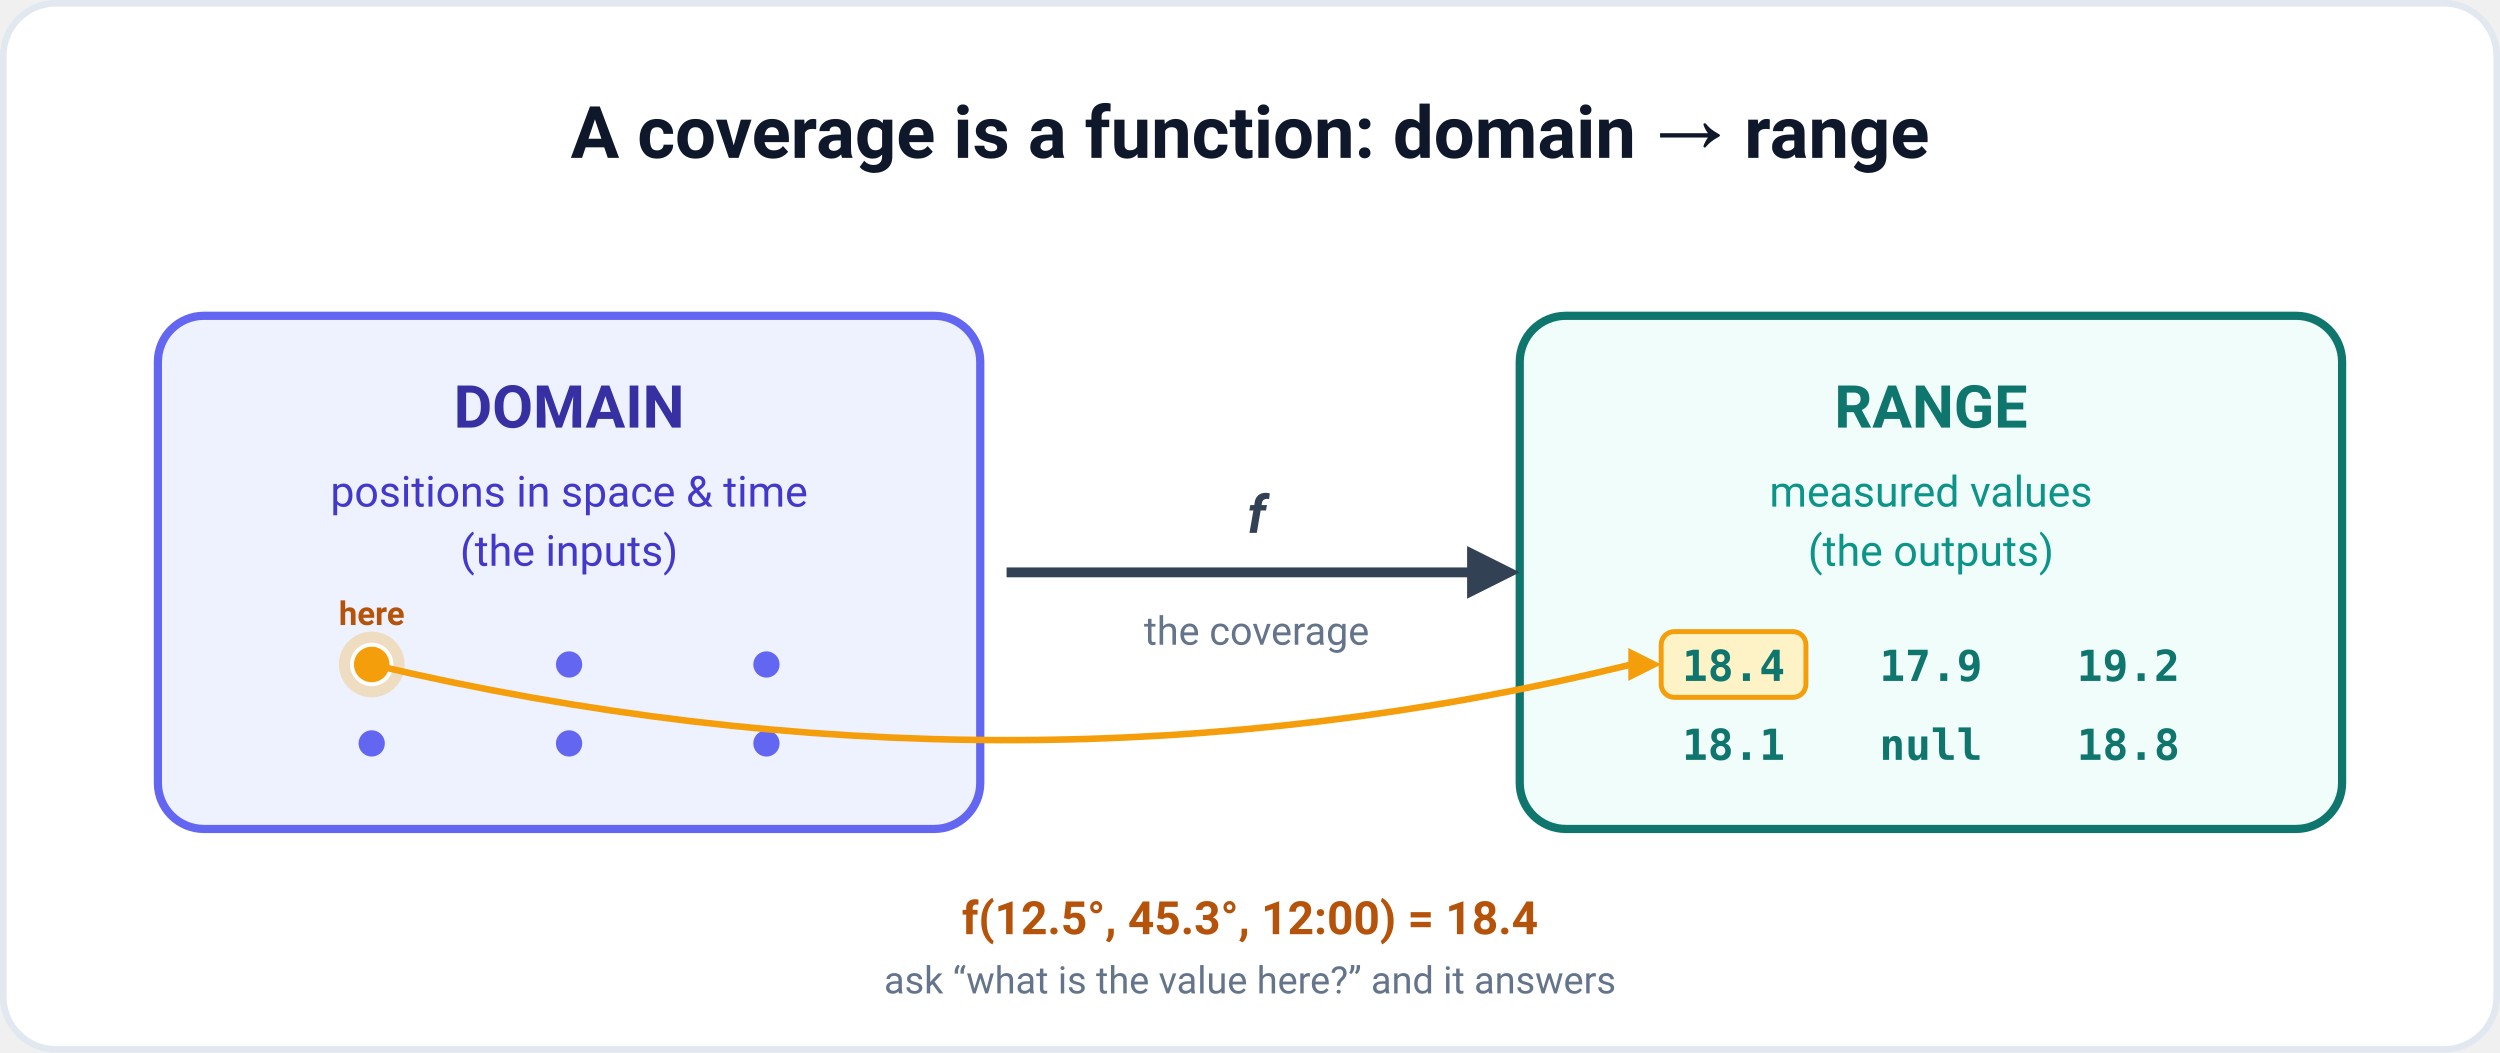
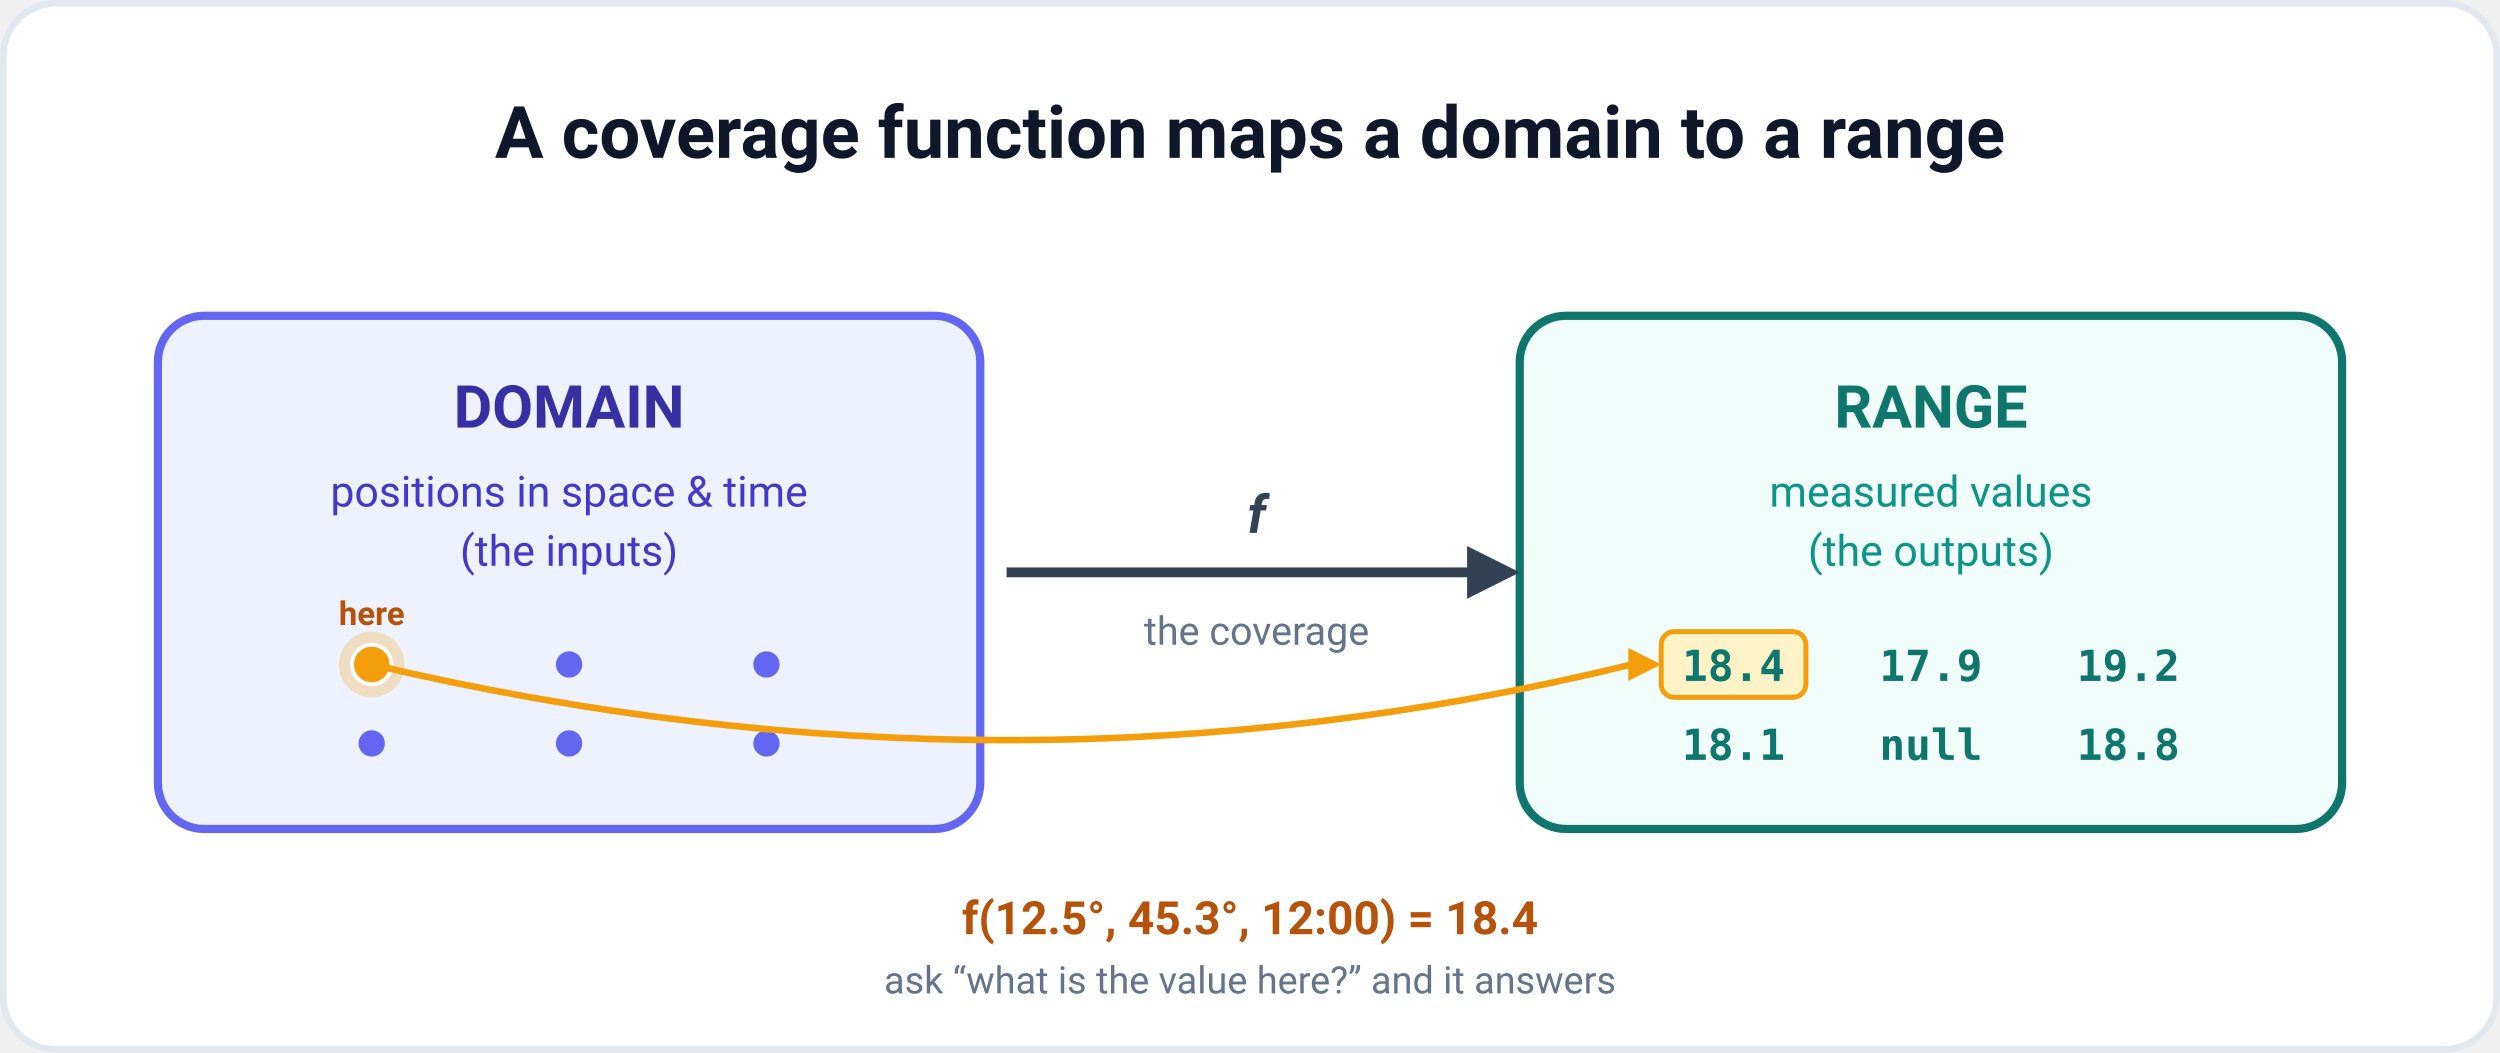
<svg xmlns="http://www.w3.org/2000/svg" viewBox="0 0 760 320" role="img" aria-labelledby="cf-title cf-desc" font-family="-apple-system, BlinkMacSystemFont, 'Segoe UI', Roboto, Helvetica, Arial, sans-serif">
  <rect x="1" y="1" width="758" height="318" rx="16" fill="#ffffff" stroke="#e2e8f0" stroke-width="2" />
-   <text x="380" y="48" text-anchor="middle" font-size="22" font-weight="700" fill="#0f172a">A coverage is a function: domain → range</text>
+   <text x="380" y="48" text-anchor="middle" font-size="22" font-weight="700" fill="#0f172a">A coverage function maps a domain to a range</text>
  <rect x="48" y="96" width="250" height="156" rx="14" fill="#eef2ff" stroke="#6366f1" stroke-width="2.5" />
  <text x="173" y="130" text-anchor="middle" font-size="18" font-weight="700" fill="#3730a3">DOMAIN</text>
  <text x="173" y="154" text-anchor="middle" font-size="13" fill="#4338ca">positions in space &amp; time</text>
  <text x="173" y="172" text-anchor="middle" font-size="13" fill="#4338ca">(the inputs)</text>
  <g fill="#6366f1">
    <circle cx="113" cy="202" r="4" />
    <circle cx="173" cy="202" r="4" />
    <circle cx="233" cy="202" r="4" />
    <circle cx="113" cy="226" r="4" />
    <circle cx="173" cy="226" r="4" />
    <circle cx="233" cy="226" r="4" />
  </g>
  <circle cx="113" cy="202" r="10" fill="#f59e0b" opacity="0.25" />
  <circle cx="113" cy="202" r="6" fill="#f59e0b" stroke="#ffffff" stroke-width="1.2" />
  <text x="113" y="190" text-anchor="middle" font-size="10" font-weight="700" fill="#b45309">here</text>
  <rect x="462" y="96" width="250" height="156" rx="14" fill="#f0fdfa" stroke="#0f766e" stroke-width="2.5" />
  <text x="587" y="130" text-anchor="middle" font-size="18" font-weight="700" fill="#0f766e">RANGE</text>
  <text x="587" y="154" text-anchor="middle" font-size="13" fill="#0d9488">measured values</text>
  <text x="587" y="172" text-anchor="middle" font-size="13" fill="#0d9488">(the outputs)</text>
  <rect x="505" y="192" width="44" height="20" rx="4" fill="#fef3c7" stroke="#f59e0b" stroke-width="1.5" />
  <g fill="#0f766e" font-size="13" font-weight="600" text-anchor="middle" font-family="ui-monospace, Menlo, monospace">
    <text x="527" y="207">18.4</text>
    <text x="587" y="207">17.9</text>
    <text x="647" y="207">19.2</text>
    <text x="527" y="231">18.1</text>
    <text x="587" y="231">null</text>
    <text x="647" y="231">18.8</text>
  </g>
  <line x1="306" y1="174" x2="452" y2="174" stroke="#334155" stroke-width="3" />
  <polygon points="462,174 446,166 446,182" fill="#334155" />
  <text x="382" y="162" text-anchor="middle" font-size="16" font-weight="700" font-style="italic" fill="#334155">f</text>
  <text x="382" y="196" text-anchor="middle" font-size="12" fill="#64748b">the coverage</text>
  <path d="M113 202 Q 308 248, 496 202" fill="none" stroke="#f59e0b" stroke-width="2" />
  <polygon points="505,202 495,197 495,207" fill="#f59e0b" />
  <text x="380" y="284" text-anchor="middle" font-size="14" font-weight="700" fill="#b45309">f(12.5°, 45.3°, 12:00) = 18.4</text>
  <text x="380" y="302" text-anchor="middle" font-size="11.5" fill="#64748b">ask “what is the value here?” and it answers</text>
</svg>
